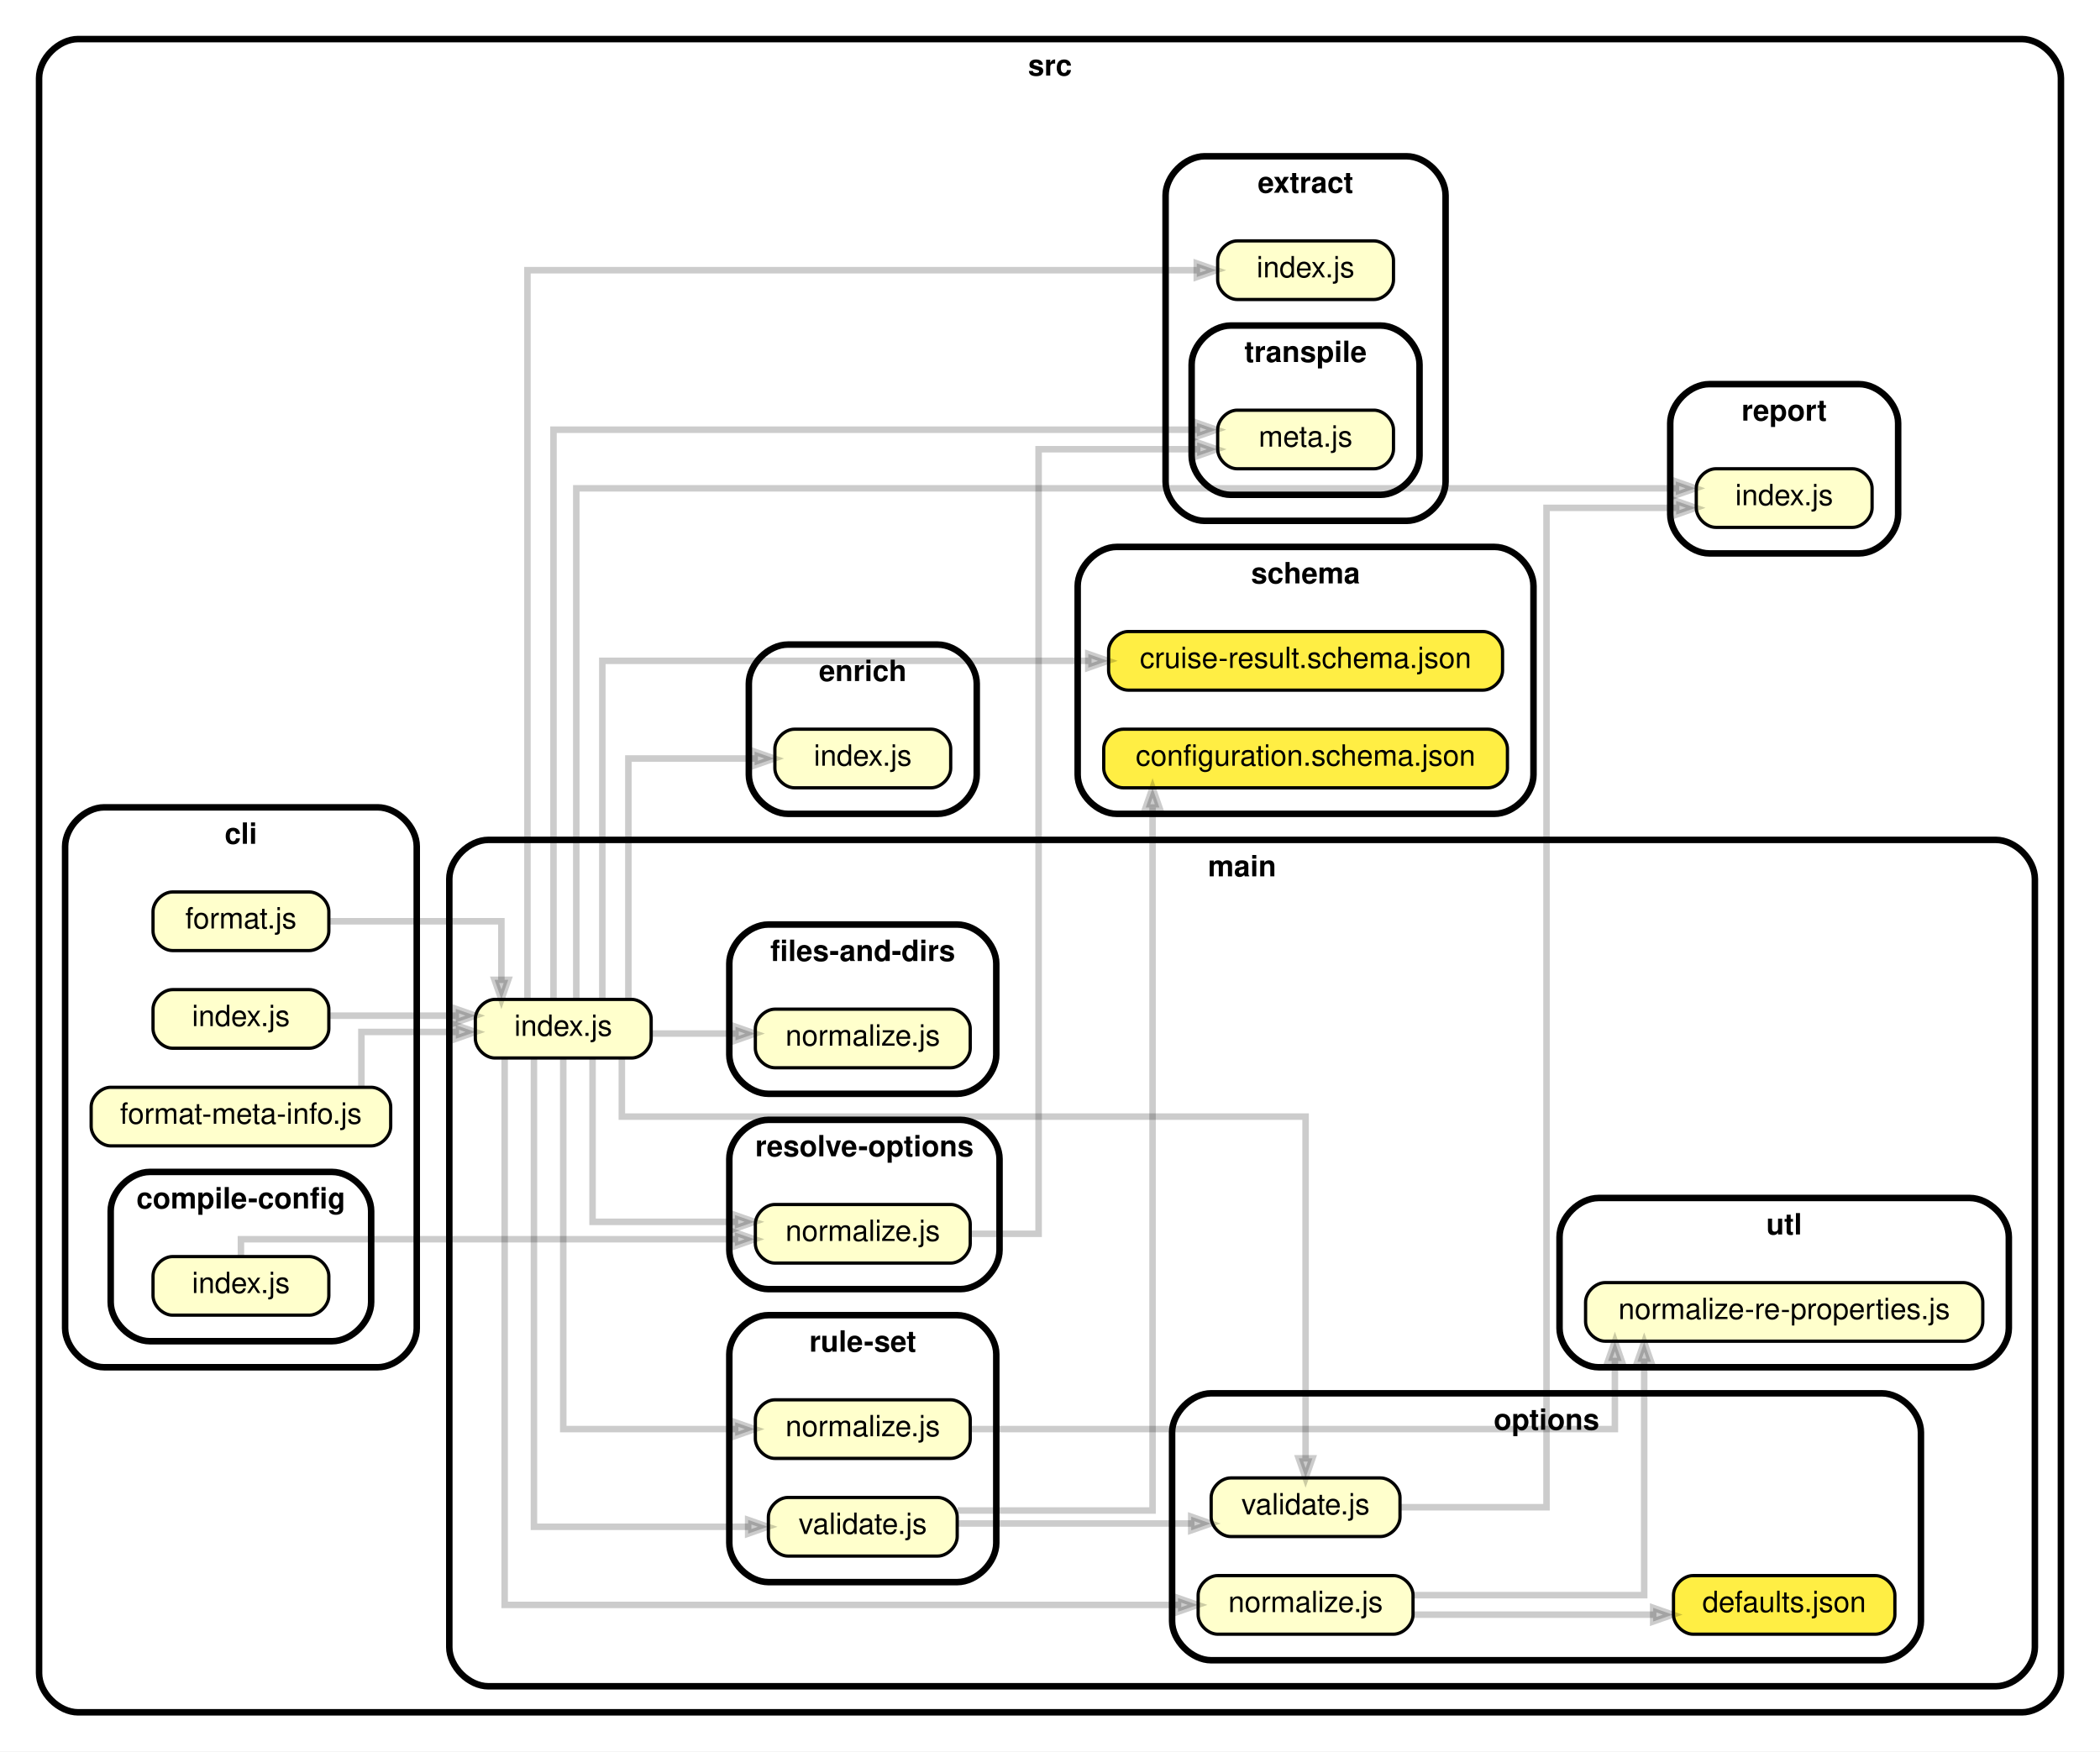
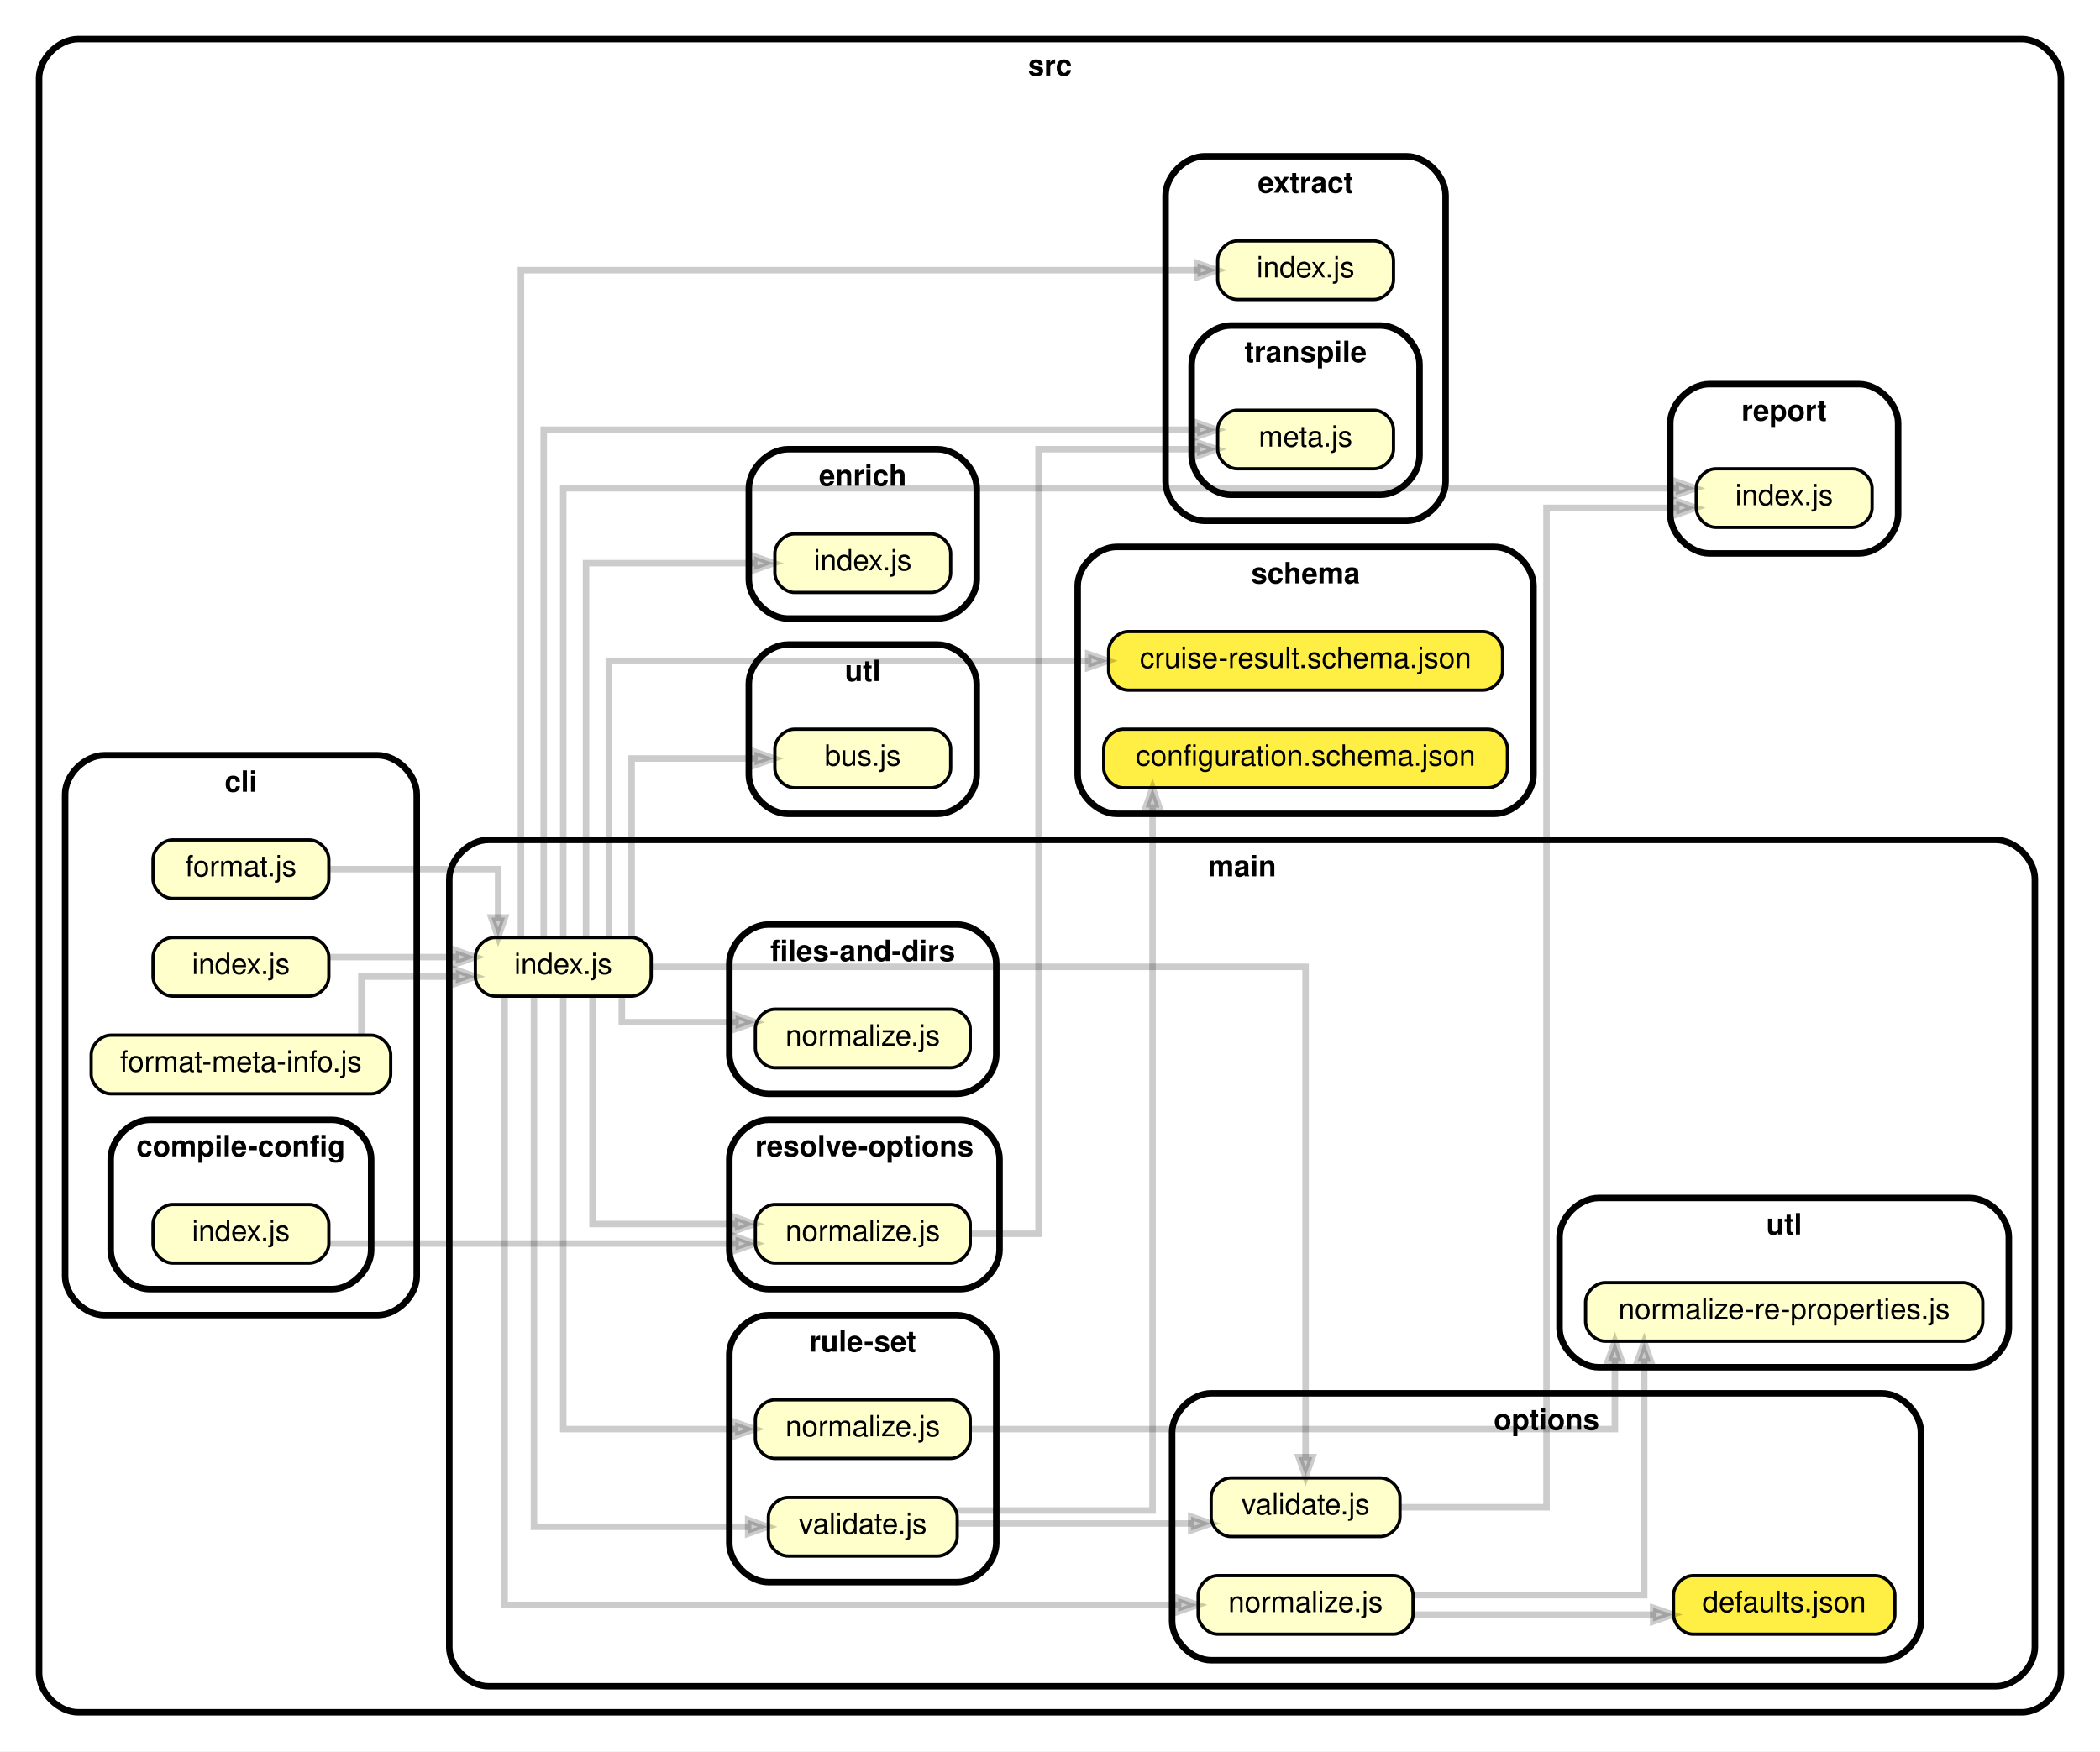
<svg xmlns="http://www.w3.org/2000/svg" xmlns:xlink="http://www.w3.org/1999/xlink" width="645pt" height="538pt" viewBox="0.00 0.00 645.00 538.00">
  <g id="graph0" class="graph" transform="scale(1 1) rotate(0) translate(4 534)">
    <polygon fill="white" stroke="transparent" points="-4,4 -4,-534 641,-534 641,4 -4,4" />
    <g id="clust1" class="cluster">
      <path fill="#ffffff" stroke="black" stroke-width="2" d="M20,-8C20,-8 617,-8 617,-8 623,-8 629,-14 629,-20 629,-20 629,-510 629,-510 629,-516 623,-522 617,-522 617,-522 20,-522 20,-522 14,-522 8,-516 8,-510 8,-510 8,-20 8,-20 8,-14 14,-8 20,-8" />
      <text text-anchor="middle" x="318.5" y="-510.8" font-family="Helvetica,sans-Serif" font-weight="bold" font-size="9.00">src</text>
    </g>
    <g id="clust2" class="cluster">
-       <path fill="#ffffff" stroke="black" stroke-width="2" d="M28,-114C28,-114 112,-114 112,-114 118,-114 124,-120 124,-126 124,-126 124,-274 124,-274 124,-280 118,-286 112,-286 112,-286 28,-286 28,-286 22,-286 16,-280 16,-274 16,-274 16,-126 16,-126 16,-120 22,-114 28,-114" />
-       <text text-anchor="middle" x="70" y="-274.8" font-family="Helvetica,sans-Serif" font-weight="bold" font-size="9.00">cli</text>
+       <path fill="#ffffff" stroke="black" stroke-width="2" d="M28,-130C28,-130 112,-130 112,-130 118,-130 124,-136 124,-142 124,-142 124,-290 124,-290 124,-296 118,-302 112,-302 112,-302 28,-302 28,-302 22,-302 16,-296 16,-290 16,-290 16,-142 16,-142 16,-136 22,-130 28,-130" />
+       <text text-anchor="middle" x="70" y="-290.8" font-family="Helvetica,sans-Serif" font-weight="bold" font-size="9.00">cli</text>
    </g>
    <g id="clust3" class="cluster">
-       <path fill="#ffffff" stroke="black" stroke-width="2" d="M42,-122C42,-122 98,-122 98,-122 104,-122 110,-128 110,-134 110,-134 110,-162 110,-162 110,-168 104,-174 98,-174 98,-174 42,-174 42,-174 36,-174 30,-168 30,-162 30,-162 30,-134 30,-134 30,-128 36,-122 42,-122" />
-       <text text-anchor="middle" x="70" y="-162.8" font-family="Helvetica,sans-Serif" font-weight="bold" font-size="9.00">compile-config</text>
+       <path fill="#ffffff" stroke="black" stroke-width="2" d="M42,-138C42,-138 98,-138 98,-138 104,-138 110,-144 110,-150 110,-150 110,-178 110,-178 110,-184 104,-190 98,-190 98,-190 42,-190 42,-190 36,-190 30,-184 30,-178 30,-178 30,-150 30,-150 30,-144 36,-138 42,-138" />
+       <text text-anchor="middle" x="70" y="-178.8" font-family="Helvetica,sans-Serif" font-weight="bold" font-size="9.00">compile-config</text>
    </g>
    <g id="clust4" class="cluster">
-       <path fill="#ffffff" stroke="black" stroke-width="2" d="M238,-284C238,-284 284,-284 284,-284 290,-284 296,-290 296,-296 296,-296 296,-324 296,-324 296,-330 290,-336 284,-336 284,-336 238,-336 238,-336 232,-336 226,-330 226,-324 226,-324 226,-296 226,-296 226,-290 232,-284 238,-284" />
-       <text text-anchor="middle" x="261" y="-324.8" font-family="Helvetica,sans-Serif" font-weight="bold" font-size="9.00">enrich</text>
+       <path fill="#ffffff" stroke="black" stroke-width="2" d="M238,-344C238,-344 284,-344 284,-344 290,-344 296,-350 296,-356 296,-356 296,-384 296,-384 296,-390 290,-396 284,-396 284,-396 238,-396 238,-396 232,-396 226,-390 226,-384 226,-384 226,-356 226,-356 226,-350 232,-344 238,-344" />
+       <text text-anchor="middle" x="261" y="-384.8" font-family="Helvetica,sans-Serif" font-weight="bold" font-size="9.00">enrich</text>
    </g>
    <g id="clust5" class="cluster">
      <path fill="#ffffff" stroke="black" stroke-width="2" d="M366,-374C366,-374 428,-374 428,-374 434,-374 440,-380 440,-386 440,-386 440,-474 440,-474 440,-480 434,-486 428,-486 428,-486 366,-486 366,-486 360,-486 354,-480 354,-474 354,-474 354,-386 354,-386 354,-380 360,-374 366,-374" />
      <text text-anchor="middle" x="397" y="-474.8" font-family="Helvetica,sans-Serif" font-weight="bold" font-size="9.00">extract</text>
    </g>
    <g id="clust6" class="cluster">
      <path fill="#ffffff" stroke="black" stroke-width="2" d="M374,-382C374,-382 420,-382 420,-382 426,-382 432,-388 432,-394 432,-394 432,-422 432,-422 432,-428 426,-434 420,-434 420,-434 374,-434 374,-434 368,-434 362,-428 362,-422 362,-422 362,-394 362,-394 362,-388 368,-382 374,-382" />
      <text text-anchor="middle" x="397" y="-422.8" font-family="Helvetica,sans-Serif" font-weight="bold" font-size="9.00">transpile</text>
    </g>
    <g id="clust7" class="cluster">
      <path fill="#ffffff" stroke="black" stroke-width="2" d="M146,-16C146,-16 609,-16 609,-16 615,-16 621,-22 621,-28 621,-28 621,-264 621,-264 621,-270 615,-276 609,-276 609,-276 146,-276 146,-276 140,-276 134,-270 134,-264 134,-264 134,-28 134,-28 134,-22 140,-16 146,-16" />
      <text text-anchor="middle" x="377.5" y="-264.8" font-family="Helvetica,sans-Serif" font-weight="bold" font-size="9.00">main</text>
    </g>
    <g id="clust8" class="cluster">
      <path fill="#ffffff" stroke="black" stroke-width="2" d="M232,-198C232,-198 290,-198 290,-198 296,-198 302,-204 302,-210 302,-210 302,-238 302,-238 302,-244 296,-250 290,-250 290,-250 232,-250 232,-250 226,-250 220,-244 220,-238 220,-238 220,-210 220,-210 220,-204 226,-198 232,-198" />
      <text text-anchor="middle" x="261" y="-238.8" font-family="Helvetica,sans-Serif" font-weight="bold" font-size="9.00">files-and-dirs</text>
    </g>
    <g id="clust9" class="cluster">
      <path fill="#ffffff" stroke="black" stroke-width="2" d="M368,-24C368,-24 574,-24 574,-24 580,-24 586,-30 586,-36 586,-36 586,-94 586,-94 586,-100 580,-106 574,-106 574,-106 368,-106 368,-106 362,-106 356,-100 356,-94 356,-94 356,-36 356,-36 356,-30 362,-24 368,-24" />
      <text text-anchor="middle" x="471" y="-94.8" font-family="Helvetica,sans-Serif" font-weight="bold" font-size="9.00">options</text>
    </g>
    <g id="clust10" class="cluster">
      <path fill="#ffffff" stroke="black" stroke-width="2" d="M232,-138C232,-138 291,-138 291,-138 297,-138 303,-144 303,-150 303,-150 303,-178 303,-178 303,-184 297,-190 291,-190 291,-190 232,-190 232,-190 226,-190 220,-184 220,-178 220,-178 220,-150 220,-150 220,-144 226,-138 232,-138" />
      <text text-anchor="middle" x="261.5" y="-178.8" font-family="Helvetica,sans-Serif" font-weight="bold" font-size="9.00">resolve-options</text>
    </g>
    <g id="clust11" class="cluster">
      <path fill="#ffffff" stroke="black" stroke-width="2" d="M232,-48C232,-48 290,-48 290,-48 296,-48 302,-54 302,-60 302,-60 302,-118 302,-118 302,-124 296,-130 290,-130 290,-130 232,-130 232,-130 226,-130 220,-124 220,-118 220,-118 220,-60 220,-60 220,-54 226,-48 232,-48" />
      <text text-anchor="middle" x="261" y="-118.8" font-family="Helvetica,sans-Serif" font-weight="bold" font-size="9.00">rule-set</text>
    </g>
    <g id="clust12" class="cluster">
      <path fill="#ffffff" stroke="black" stroke-width="2" d="M487,-114C487,-114 601,-114 601,-114 607,-114 613,-120 613,-126 613,-126 613,-154 613,-154 613,-160 607,-166 601,-166 601,-166 487,-166 487,-166 481,-166 475,-160 475,-154 475,-154 475,-126 475,-126 475,-120 481,-114 487,-114" />
      <text text-anchor="middle" x="544" y="-154.8" font-family="Helvetica,sans-Serif" font-weight="bold" font-size="9.00">utl</text>
    </g>
    <g id="clust13" class="cluster">
      <path fill="#ffffff" stroke="black" stroke-width="2" d="M521,-364C521,-364 567,-364 567,-364 573,-364 579,-370 579,-376 579,-376 579,-404 579,-404 579,-410 573,-416 567,-416 567,-416 521,-416 521,-416 515,-416 509,-410 509,-404 509,-404 509,-376 509,-376 509,-370 515,-364 521,-364" />
      <text text-anchor="middle" x="544" y="-404.8" font-family="Helvetica,sans-Serif" font-weight="bold" font-size="9.00">report</text>
    </g>
    <g id="clust14" class="cluster">
      <path fill="#ffffff" stroke="black" stroke-width="2" d="M339,-284C339,-284 455,-284 455,-284 461,-284 467,-290 467,-296 467,-296 467,-354 467,-354 467,-360 461,-366 455,-366 455,-366 339,-366 339,-366 333,-366 327,-360 327,-354 327,-354 327,-296 327,-296 327,-290 333,-284 339,-284" />
      <text text-anchor="middle" x="397" y="-354.8" font-family="Helvetica,sans-Serif" font-weight="bold" font-size="9.00">schema</text>
    </g>
+     <g id="clust15" class="cluster">
+       <path fill="#ffffff" stroke="black" stroke-width="2" d="M238,-284C238,-284 284,-284 284,-284 290,-284 296,-290 296,-296 296,-296 296,-324 296,-324 296,-330 290,-336 284,-336 284,-336 238,-336 238,-336 232,-336 226,-330 226,-324 226,-324 226,-296 226,-296 226,-290 232,-284 238,-284" />
+       <text text-anchor="middle" x="261" y="-324.8" font-family="Helvetica,sans-Serif" font-weight="bold" font-size="9.00">utl</text>
+     </g>
    <g id="node1" class="node">
      <g id="a_node1">
        <a xlink:href="src/cli/compile-config/index.js" xlink:title="index.js">
-           <path fill="#ffffcc" stroke="black" d="M91,-148C91,-148 49,-148 49,-148 46,-148 43,-145 43,-142 43,-142 43,-136 43,-136 43,-133 46,-130 49,-130 49,-130 91,-130 91,-130 94,-130 97,-133 97,-136 97,-136 97,-142 97,-142 97,-145 94,-148 91,-148" />
-           <text text-anchor="middle" x="70" y="-136.8" font-family="Helvetica,sans-Serif" font-size="9.00">index.js</text>
+           <path fill="#ffffcc" stroke="black" d="M91,-164C91,-164 49,-164 49,-164 46,-164 43,-161 43,-158 43,-158 43,-152 43,-152 43,-149 46,-146 49,-146 49,-146 91,-146 91,-146 94,-146 97,-149 97,-152 97,-152 97,-158 97,-158 97,-161 94,-164 91,-164" />
+           <text text-anchor="middle" x="70" y="-152.8" font-family="Helvetica,sans-Serif" font-size="9.00">index.js</text>
        </a>
      </g>
    </g>
    <g id="node2" class="node">
      <g id="a_node2">
        <a xlink:href="src/main/resolve-options/normalize.js" xlink:title="normalize.js">
          <path fill="#ffffcc" stroke="black" d="M288,-164C288,-164 234,-164 234,-164 231,-164 228,-161 228,-158 228,-158 228,-152 228,-152 228,-149 231,-146 234,-146 234,-146 288,-146 288,-146 291,-146 294,-149 294,-152 294,-152 294,-158 294,-158 294,-161 291,-164 288,-164" />
          <text text-anchor="middle" x="261" y="-152.8" font-family="Helvetica,sans-Serif" font-size="9.00">normalize.js</text>
        </a>
      </g>
    </g>
    <g id="edge1" class="edge">
-       <path fill="none" stroke="#000000" stroke-width="2" stroke-opacity="0.2" d="M70,-148.16C70,-150.97 70,-153.33 70,-153.33 70,-153.33 221.73,-153.33 221.73,-153.33" />
-       <polygon fill="#000000" fill-opacity="0.2" stroke="#000000" stroke-width="2" stroke-opacity="0.2" points="221.73,-155.43 227.73,-153.33 221.73,-151.23 221.73,-155.43" />
+       <path fill="none" stroke="#000000" stroke-width="2" stroke-opacity="0.2" d="M97.37,-152C97.37,-152 221.91,-152 221.91,-152" />
+       <polygon fill="#000000" fill-opacity="0.2" stroke="#000000" stroke-width="2" stroke-opacity="0.2" points="221.91,-154.1 227.91,-152 221.91,-149.9 221.91,-154.1" />
    </g>
    <g id="node9" class="node">
      <g id="a_node9">
        <a xlink:href="src/extract/transpile/meta.js" xlink:title="meta.js">
          <path fill="#ffffcc" stroke="black" d="M418,-408C418,-408 376,-408 376,-408 373,-408 370,-405 370,-402 370,-402 370,-396 370,-396 370,-393 373,-390 376,-390 376,-390 418,-390 418,-390 421,-390 424,-393 424,-396 424,-396 424,-402 424,-402 424,-405 421,-408 418,-408" />
          <text text-anchor="middle" x="397" y="-396.8" font-family="Helvetica,sans-Serif" font-size="9.00">meta.js</text>
        </a>
      </g>
    </g>
-     <g id="edge19" class="edge">
+     <g id="edge20" class="edge">
      <path fill="none" stroke="#000000" stroke-width="2" stroke-opacity="0.2" d="M294.28,-155C305.39,-155 315,-155 315,-155 315,-155 315,-396 315,-396 315,-396 363.7,-396 363.7,-396" />
      <polygon fill="#000000" fill-opacity="0.2" stroke="#000000" stroke-width="2" stroke-opacity="0.2" points="363.7,-398.1 369.7,-396 363.7,-393.9 363.7,-398.1" />
    </g>
    <g id="node3" class="node">
      <g id="a_node3">
        <a xlink:href="src/cli/format-meta-info.js" xlink:title="format-meta-info.js">
-           <path fill="#ffffcc" stroke="black" d="M110,-200C110,-200 30,-200 30,-200 27,-200 24,-197 24,-194 24,-194 24,-188 24,-188 24,-185 27,-182 30,-182 30,-182 110,-182 110,-182 113,-182 116,-185 116,-188 116,-188 116,-194 116,-194 116,-197 113,-200 110,-200" />
-           <text text-anchor="middle" x="70" y="-188.8" font-family="Helvetica,sans-Serif" font-size="9.00">format-meta-info.js</text>
+           <path fill="#ffffcc" stroke="black" d="M110,-216C110,-216 30,-216 30,-216 27,-216 24,-213 24,-210 24,-210 24,-204 24,-204 24,-201 27,-198 30,-198 30,-198 110,-198 110,-198 113,-198 116,-201 116,-204 116,-204 116,-210 116,-210 116,-213 113,-216 110,-216" />
+           <text text-anchor="middle" x="70" y="-204.8" font-family="Helvetica,sans-Serif" font-size="9.00">format-meta-info.js</text>
        </a>
      </g>
    </g>
    <g id="node4" class="node">
      <g id="a_node4">
        <a xlink:href="src/main/index.js" xlink:title="index.js">
-           <path fill="#ffffcc" stroke="black" d="M190,-227C190,-227 148,-227 148,-227 145,-227 142,-224 142,-221 142,-221 142,-215 142,-215 142,-212 145,-209 148,-209 148,-209 190,-209 190,-209 193,-209 196,-212 196,-215 196,-215 196,-221 196,-221 196,-224 193,-227 190,-227" />
-           <text text-anchor="middle" x="169" y="-215.8" font-family="Helvetica,sans-Serif" font-size="9.00">index.js</text>
+           <path fill="#ffffcc" stroke="black" d="M190,-246C190,-246 148,-246 148,-246 145,-246 142,-243 142,-240 142,-240 142,-234 142,-234 142,-231 145,-228 148,-228 148,-228 190,-228 190,-228 193,-228 196,-231 196,-234 196,-234 196,-240 196,-240 196,-243 193,-246 190,-246" />
+           <text text-anchor="middle" x="169" y="-234.8" font-family="Helvetica,sans-Serif" font-size="9.00">index.js</text>
        </a>
      </g>
    </g>
    <g id="edge2" class="edge">
-       <path fill="none" stroke="#000000" stroke-width="2" stroke-opacity="0.2" d="M107,-200.09C107,-207.59 107,-217 107,-217 107,-217 135.99,-217 135.99,-217" />
-       <polygon fill="#000000" fill-opacity="0.2" stroke="#000000" stroke-width="2" stroke-opacity="0.2" points="135.99,-219.1 141.99,-217 135.99,-214.9 135.99,-219.1" />
-     </g>
-     <g id="edge13" class="edge">
-       <path fill="none" stroke="#000000" stroke-width="2" stroke-opacity="0.2" d="M178,-208.99C178,-192.39 178,-158.67 178,-158.67 178,-158.67 221.72,-158.67 221.72,-158.67" />
-       <polygon fill="#000000" fill-opacity="0.2" stroke="#000000" stroke-width="2" stroke-opacity="0.2" points="221.72,-160.77 227.72,-158.67 221.72,-156.57 221.72,-160.77" />
+       <path fill="none" stroke="#000000" stroke-width="2" stroke-opacity="0.2" d="M107,-216.14C107,-223.97 107,-234 107,-234 107,-234 135.99,-234 135.99,-234" />
+       <polygon fill="#000000" fill-opacity="0.2" stroke="#000000" stroke-width="2" stroke-opacity="0.2" points="135.99,-236.1 141.99,-234 135.99,-231.9 135.99,-236.1" />
+     </g>
+     <g id="edge14" class="edge">
+       <path fill="none" stroke="#000000" stroke-width="2" stroke-opacity="0.2" d="M178,-227.94C178,-207.19 178,-158 178,-158 178,-158 221.72,-158 221.72,-158" />
+       <polygon fill="#000000" fill-opacity="0.2" stroke="#000000" stroke-width="2" stroke-opacity="0.2" points="221.72,-160.1 227.72,-158 221.72,-155.9 221.72,-160.1" />
    </g>
    <g id="node7" class="node">
      <g id="a_node7">
        <a xlink:href="src/enrich/index.js" xlink:title="index.js">
-           <path fill="#ffffcc" stroke="black" d="M282,-310C282,-310 240,-310 240,-310 237,-310 234,-307 234,-304 234,-304 234,-298 234,-298 234,-295 237,-292 240,-292 240,-292 282,-292 282,-292 285,-292 288,-295 288,-298 288,-298 288,-304 288,-304 288,-307 285,-310 282,-310" />
-           <text text-anchor="middle" x="261" y="-298.8" font-family="Helvetica,sans-Serif" font-size="9.00">index.js</text>
+           <path fill="#ffffcc" stroke="black" d="M282,-370C282,-370 240,-370 240,-370 237,-370 234,-367 234,-364 234,-364 234,-358 234,-358 234,-355 237,-352 240,-352 240,-352 282,-352 282,-352 285,-352 288,-355 288,-358 288,-358 288,-364 288,-364 288,-367 285,-370 282,-370" />
+           <text text-anchor="middle" x="261" y="-358.8" font-family="Helvetica,sans-Serif" font-size="9.00">index.js</text>
        </a>
      </g>
    </g>
    <g id="edge5" class="edge">
-       <path fill="none" stroke="#000000" stroke-width="2" stroke-opacity="0.2" d="M189,-227.2C189,-248.81 189,-301 189,-301 189,-301 227.78,-301 227.78,-301" />
-       <polygon fill="#000000" fill-opacity="0.2" stroke="#000000" stroke-width="2" stroke-opacity="0.2" points="227.78,-303.1 233.78,-301 227.78,-298.9 227.78,-303.1" />
+       <path fill="none" stroke="#000000" stroke-width="2" stroke-opacity="0.2" d="M176,-246.32C176,-275.16 176,-361 176,-361 176,-361 227.64,-361 227.64,-361" />
+       <polygon fill="#000000" fill-opacity="0.2" stroke="#000000" stroke-width="2" stroke-opacity="0.2" points="227.64,-363.1 233.64,-361 227.64,-358.9 227.64,-363.1" />
    </g>
    <g id="node8" class="node">
      <g id="a_node8">
        <a xlink:href="src/extract/index.js" xlink:title="index.js">
          <path fill="#ffffcc" stroke="black" d="M418,-460C418,-460 376,-460 376,-460 373,-460 370,-457 370,-454 370,-454 370,-448 370,-448 370,-445 373,-442 376,-442 376,-442 418,-442 418,-442 421,-442 424,-445 424,-448 424,-448 424,-454 424,-454 424,-457 421,-460 418,-460" />
          <text text-anchor="middle" x="397" y="-448.8" font-family="Helvetica,sans-Serif" font-size="9.00">index.js</text>
        </a>
      </g>
    </g>
    <g id="edge6" class="edge">
-       <path fill="none" stroke="#000000" stroke-width="2" stroke-opacity="0.2" d="M158,-227.13C158,-270.21 158,-451 158,-451 158,-451 363.58,-451 363.58,-451" />
-       <polygon fill="#000000" fill-opacity="0.2" stroke="#000000" stroke-width="2" stroke-opacity="0.2" points="363.58,-453.1 369.58,-451 363.58,-448.9 363.58,-453.1" />
+       <path fill="none" stroke="#000000" stroke-width="2" stroke-opacity="0.2" d="M156,-246.2C156,-287.16 156,-451 156,-451 156,-451 363.82,-451 363.82,-451" />
+       <polygon fill="#000000" fill-opacity="0.2" stroke="#000000" stroke-width="2" stroke-opacity="0.2" points="363.82,-453.1 369.82,-451 363.82,-448.9 363.82,-453.1" />
    </g>
    <g id="edge7" class="edge">
-       <path fill="none" stroke="#000000" stroke-width="2" stroke-opacity="0.2" d="M166,-227.12C166,-264.25 166,-402 166,-402 166,-402 363.59,-402 363.59,-402" />
-       <polygon fill="#000000" fill-opacity="0.2" stroke="#000000" stroke-width="2" stroke-opacity="0.2" points="363.59,-404.1 369.59,-402 363.59,-399.9 363.59,-404.1" />
+       <path fill="none" stroke="#000000" stroke-width="2" stroke-opacity="0.2" d="M163,-246.34C163,-281.25 163,-402 163,-402 163,-402 363.7,-402 363.7,-402" />
+       <polygon fill="#000000" fill-opacity="0.2" stroke="#000000" stroke-width="2" stroke-opacity="0.2" points="363.7,-404.1 369.7,-402 363.7,-399.9 363.7,-404.1" />
    </g>
    <g id="node10" class="node">
      <g id="a_node10">
        <a xlink:href="src/main/files-and-dirs/normalize.js" xlink:title="normalize.js">
          <path fill="#ffffcc" stroke="black" d="M288,-224C288,-224 234,-224 234,-224 231,-224 228,-221 228,-218 228,-218 228,-212 228,-212 228,-209 231,-206 234,-206 234,-206 288,-206 288,-206 291,-206 294,-209 294,-212 294,-212 294,-218 294,-218 294,-221 291,-224 288,-224" />
          <text text-anchor="middle" x="261" y="-212.8" font-family="Helvetica,sans-Serif" font-size="9.00">normalize.js</text>
        </a>
      </g>
    </g>
-     <g id="edge10" class="edge">
-       <path fill="none" stroke="#000000" stroke-width="2" stroke-opacity="0.2" d="M196.11,-216.5C196.11,-216.5 221.9,-216.5 221.9,-216.5" />
-       <polygon fill="#000000" fill-opacity="0.2" stroke="#000000" stroke-width="2" stroke-opacity="0.2" points="221.9,-218.6 227.9,-216.5 221.9,-214.4 221.9,-218.6" />
+     <g id="edge11" class="edge">
+       <path fill="none" stroke="#000000" stroke-width="2" stroke-opacity="0.2" d="M187,-227.7C187,-223.74 187,-220 187,-220 187,-220 221.9,-220 221.9,-220" />
+       <polygon fill="#000000" fill-opacity="0.2" stroke="#000000" stroke-width="2" stroke-opacity="0.2" points="221.9,-222.1 227.9,-220 221.9,-217.9 221.9,-222.1" />
    </g>
    <g id="node11" class="node">
      <g id="a_node11">
        <a xlink:href="src/report/index.js" xlink:title="index.js">
          <path fill="#ffffcc" stroke="black" d="M565,-390C565,-390 523,-390 523,-390 520,-390 517,-387 517,-384 517,-384 517,-378 517,-378 517,-375 520,-372 523,-372 523,-372 565,-372 565,-372 568,-372 571,-375 571,-378 571,-378 571,-384 571,-384 571,-387 568,-390 565,-390" />
          <text text-anchor="middle" x="544" y="-378.8" font-family="Helvetica,sans-Serif" font-size="9.00">index.js</text>
        </a>
      </g>
    </g>
    <g id="edge8" class="edge">
-       <path fill="none" stroke="#000000" stroke-width="2" stroke-opacity="0.2" d="M173,-227.4C173,-262.52 173,-384 173,-384 173,-384 510.72,-384 510.72,-384" />
-       <polygon fill="#000000" fill-opacity="0.2" stroke="#000000" stroke-width="2" stroke-opacity="0.2" points="510.72,-386.1 516.72,-384 510.72,-381.9 510.72,-386.1" />
+       <path fill="none" stroke="#000000" stroke-width="2" stroke-opacity="0.2" d="M169,-246.2C169,-278.38 169,-384 169,-384 169,-384 510.73,-384 510.73,-384" />
+       <polygon fill="#000000" fill-opacity="0.2" stroke="#000000" stroke-width="2" stroke-opacity="0.2" points="510.73,-386.1 516.73,-384 510.73,-381.9 510.73,-386.1" />
    </g>
    <g id="node12" class="node">
      <g id="a_node12">
        <a xlink:href="src/schema/cruise-result.schema.json" xlink:title="cruise-result.schema.json">
          <path fill="#ffee44" stroke="black" d="M451.5,-340C451.5,-340 342.5,-340 342.5,-340 339.5,-340 336.5,-337 336.5,-334 336.5,-334 336.5,-328 336.5,-328 336.5,-325 339.5,-322 342.5,-322 342.5,-322 451.5,-322 451.5,-322 454.5,-322 457.5,-325 457.5,-328 457.5,-328 457.5,-334 457.5,-334 457.5,-337 454.5,-340 451.5,-340" />
          <text text-anchor="middle" x="397" y="-328.8" font-family="Helvetica,sans-Serif" font-size="9.00">cruise-result.schema.json</text>
        </a>
      </g>
    </g>
    <g id="edge9" class="edge">
-       <path fill="none" stroke="#000000" stroke-width="2" stroke-opacity="0.2" d="M181,-227.25C181,-254.23 181,-331 181,-331 181,-331 330.26,-331 330.26,-331" />
-       <polygon fill="#000000" fill-opacity="0.2" stroke="#000000" stroke-width="2" stroke-opacity="0.2" points="330.26,-333.1 336.26,-331 330.26,-328.9 330.26,-333.1" />
+       <path fill="none" stroke="#000000" stroke-width="2" stroke-opacity="0.2" d="M183,-246.01C183,-269.54 183,-331 183,-331 183,-331 330.25,-331 330.25,-331" />
+       <polygon fill="#000000" fill-opacity="0.2" stroke="#000000" stroke-width="2" stroke-opacity="0.2" points="330.25,-333.1 336.25,-331 330.25,-328.9 330.25,-333.1" />
    </g>
    <g id="node13" class="node">
      <g id="a_node13">
+         <a xlink:href="src/utl/bus.js" xlink:title="bus.js">
+           <path fill="#ffffcc" stroke="black" d="M282,-310C282,-310 240,-310 240,-310 237,-310 234,-307 234,-304 234,-304 234,-298 234,-298 234,-295 237,-292 240,-292 240,-292 282,-292 282,-292 285,-292 288,-295 288,-298 288,-298 288,-304 288,-304 288,-307 285,-310 282,-310" />
+           <text text-anchor="middle" x="261" y="-298.8" font-family="Helvetica,sans-Serif" font-size="9.00">bus.js</text>
+         </a>
+       </g>
+     </g>
+     <g id="edge10" class="edge">
+       <path fill="none" stroke="#000000" stroke-width="2" stroke-opacity="0.2" d="M190,-246.17C190,-263.87 190,-301 190,-301 190,-301 227.75,-301 227.75,-301" />
+       <polygon fill="#000000" fill-opacity="0.2" stroke="#000000" stroke-width="2" stroke-opacity="0.2" points="227.75,-303.1 233.75,-301 227.75,-298.9 227.75,-303.1" />
+     </g>
+     <g id="node14" class="node">
+       <g id="a_node14">
        <a xlink:href="src/main/options/normalize.js" xlink:title="normalize.js">
          <path fill="#ffffcc" stroke="black" d="M424,-50C424,-50 370,-50 370,-50 367,-50 364,-47 364,-44 364,-44 364,-38 364,-38 364,-35 367,-32 370,-32 370,-32 424,-32 424,-32 427,-32 430,-35 430,-38 430,-38 430,-44 430,-44 430,-47 427,-50 424,-50" />
          <text text-anchor="middle" x="397" y="-38.8" font-family="Helvetica,sans-Serif" font-size="9.00">normalize.js</text>
        </a>
      </g>
    </g>
-     <g id="edge11" class="edge">
-       <path fill="none" stroke="#000000" stroke-width="2" stroke-opacity="0.2" d="M151,-208.98C151,-172.91 151,-41 151,-41 151,-41 357.82,-41 357.82,-41" />
+     <g id="edge12" class="edge">
+       <path fill="none" stroke="#000000" stroke-width="2" stroke-opacity="0.2" d="M151,-227.81C151,-189.06 151,-41 151,-41 151,-41 357.82,-41 357.82,-41" />
      <polygon fill="#000000" fill-opacity="0.2" stroke="#000000" stroke-width="2" stroke-opacity="0.2" points="357.82,-43.1 363.82,-41 357.82,-38.9 357.82,-43.1" />
    </g>
-     <g id="node14" class="node">
-       <g id="a_node14">
+     <g id="node15" class="node">
+       <g id="a_node15">
        <a xlink:href="src/main/options/validate.js" xlink:title="validate.js">
          <path fill="#ffffcc" stroke="black" d="M420,-80C420,-80 374,-80 374,-80 371,-80 368,-77 368,-74 368,-74 368,-68 368,-68 368,-65 371,-62 374,-62 374,-62 420,-62 420,-62 423,-62 426,-65 426,-68 426,-68 426,-74 426,-74 426,-77 423,-80 420,-80" />
          <text text-anchor="middle" x="397" y="-68.8" font-family="Helvetica,sans-Serif" font-size="9.00">validate.js</text>
        </a>
      </g>
    </g>
-     <g id="edge12" class="edge">
-       <path fill="none" stroke="#000000" stroke-width="2" stroke-opacity="0.2" d="M187,-208.86C187,-201.03 187,-191 187,-191 187,-191 397,-191 397,-191 397,-191 397,-86.02 397,-86.02" />
-       <polygon fill="#000000" fill-opacity="0.2" stroke="#000000" stroke-width="2" stroke-opacity="0.2" points="399.1,-86.02 397,-80.02 394.9,-86.02 399.1,-86.02" />
-     </g>
-     <g id="node15" class="node">
-       <g id="a_node15">
+     <g id="edge13" class="edge">
+       <path fill="none" stroke="#000000" stroke-width="2" stroke-opacity="0.2" d="M196.05,-237C256.44,-237 397,-237 397,-237 397,-237 397,-86.4 397,-86.4" />
+       <polygon fill="#000000" fill-opacity="0.2" stroke="#000000" stroke-width="2" stroke-opacity="0.2" points="399.1,-86.4 397,-80.4 394.9,-86.4 399.1,-86.4" />
+     </g>
+     <g id="node16" class="node">
+       <g id="a_node16">
        <a xlink:href="src/main/rule-set/normalize.js" xlink:title="normalize.js">
          <path fill="#ffffcc" stroke="black" d="M288,-104C288,-104 234,-104 234,-104 231,-104 228,-101 228,-98 228,-98 228,-92 228,-92 228,-89 231,-86 234,-86 234,-86 288,-86 288,-86 291,-86 294,-89 294,-92 294,-92 294,-98 294,-98 294,-101 291,-104 288,-104" />
          <text text-anchor="middle" x="261" y="-92.8" font-family="Helvetica,sans-Serif" font-size="9.00">normalize.js</text>
        </a>
      </g>
    </g>
-     <g id="edge14" class="edge">
-       <path fill="none" stroke="#000000" stroke-width="2" stroke-opacity="0.2" d="M169,-208.76C169,-180.15 169,-95 169,-95 169,-95 221.79,-95 221.79,-95" />
+     <g id="edge15" class="edge">
+       <path fill="none" stroke="#000000" stroke-width="2" stroke-opacity="0.2" d="M169,-227.68C169,-196.09 169,-95 169,-95 169,-95 221.79,-95 221.79,-95" />
      <polygon fill="#000000" fill-opacity="0.2" stroke="#000000" stroke-width="2" stroke-opacity="0.2" points="221.79,-97.1 227.79,-95 221.79,-92.9 221.79,-97.1" />
    </g>
-     <g id="node16" class="node">
-       <g id="a_node16">
+     <g id="node17" class="node">
+       <g id="a_node17">
        <a xlink:href="src/main/rule-set/validate.js" xlink:title="validate.js">
          <path fill="#ffffcc" stroke="black" d="M284,-74C284,-74 238,-74 238,-74 235,-74 232,-71 232,-68 232,-68 232,-62 232,-62 232,-59 235,-56 238,-56 238,-56 284,-56 284,-56 287,-56 290,-59 290,-62 290,-62 290,-68 290,-68 290,-71 287,-74 284,-74" />
          <text text-anchor="middle" x="261" y="-62.8" font-family="Helvetica,sans-Serif" font-size="9.00">validate.js</text>
        </a>
      </g>
    </g>
-     <g id="edge15" class="edge">
-       <path fill="none" stroke="#000000" stroke-width="2" stroke-opacity="0.2" d="M160,-208.89C160,-175.95 160,-65 160,-65 160,-65 225.79,-65 225.79,-65" />
+     <g id="edge16" class="edge">
+       <path fill="none" stroke="#000000" stroke-width="2" stroke-opacity="0.2" d="M160,-227.75C160,-192.03 160,-65 160,-65 160,-65 225.79,-65 225.79,-65" />
      <polygon fill="#000000" fill-opacity="0.2" stroke="#000000" stroke-width="2" stroke-opacity="0.2" points="225.79,-67.1 231.79,-65 225.79,-62.9 225.79,-67.1" />
    </g>
    <g id="node5" class="node">
      <g id="a_node5">
        <a xlink:href="src/cli/format.js" xlink:title="format.js">
-           <path fill="#ffffcc" stroke="black" d="M91,-260C91,-260 49,-260 49,-260 46,-260 43,-257 43,-254 43,-254 43,-248 43,-248 43,-245 46,-242 49,-242 49,-242 91,-242 91,-242 94,-242 97,-245 97,-248 97,-248 97,-254 97,-254 97,-257 94,-260 91,-260" />
-           <text text-anchor="middle" x="70" y="-248.8" font-family="Helvetica,sans-Serif" font-size="9.00">format.js</text>
+           <path fill="#ffffcc" stroke="black" d="M91,-276C91,-276 49,-276 49,-276 46,-276 43,-273 43,-270 43,-270 43,-264 43,-264 43,-261 46,-258 49,-258 49,-258 91,-258 91,-258 94,-258 97,-261 97,-264 97,-264 97,-270 97,-270 97,-273 94,-276 91,-276" />
+           <text text-anchor="middle" x="70" y="-264.8" font-family="Helvetica,sans-Serif" font-size="9.00">format.js</text>
        </a>
      </g>
    </g>
    <g id="edge3" class="edge">
-       <path fill="none" stroke="#000000" stroke-width="2" stroke-opacity="0.2" d="M97.08,-251C120.29,-251 150,-251 150,-251 150,-251 150,-233.02 150,-233.02" />
-       <polygon fill="#000000" fill-opacity="0.2" stroke="#000000" stroke-width="2" stroke-opacity="0.2" points="152.1,-233.02 150,-227.02 147.9,-233.02 152.1,-233.02" />
+       <path fill="none" stroke="#000000" stroke-width="2" stroke-opacity="0.2" d="M97.19,-267C120.04,-267 149,-267 149,-267 149,-267 149,-252.16 149,-252.16" />
+       <polygon fill="#000000" fill-opacity="0.2" stroke="#000000" stroke-width="2" stroke-opacity="0.2" points="151.1,-252.16 149,-246.16 146.9,-252.16 151.1,-252.16" />
    </g>
    <g id="node6" class="node">
      <g id="a_node6">
        <a xlink:href="src/cli/index.js" xlink:title="index.js">
-           <path fill="#ffffcc" stroke="black" d="M91,-230C91,-230 49,-230 49,-230 46,-230 43,-227 43,-224 43,-224 43,-218 43,-218 43,-215 46,-212 49,-212 49,-212 91,-212 91,-212 94,-212 97,-215 97,-218 97,-218 97,-224 97,-224 97,-227 94,-230 91,-230" />
-           <text text-anchor="middle" x="70" y="-218.8" font-family="Helvetica,sans-Serif" font-size="9.00">index.js</text>
+           <path fill="#ffffcc" stroke="black" d="M91,-246C91,-246 49,-246 49,-246 46,-246 43,-243 43,-240 43,-240 43,-234 43,-234 43,-231 46,-228 49,-228 49,-228 91,-228 91,-228 94,-228 97,-231 97,-234 97,-234 97,-240 97,-240 97,-243 94,-246 91,-246" />
+           <text text-anchor="middle" x="70" y="-234.8" font-family="Helvetica,sans-Serif" font-size="9.00">index.js</text>
        </a>
      </g>
    </g>
    <g id="edge4" class="edge">
-       <path fill="none" stroke="#000000" stroke-width="2" stroke-opacity="0.2" d="M97.05,-222C97.05,-222 135.98,-222 135.98,-222" />
-       <polygon fill="#000000" fill-opacity="0.2" stroke="#000000" stroke-width="2" stroke-opacity="0.2" points="135.98,-224.1 141.98,-222 135.98,-219.9 135.98,-224.1" />
-     </g>
-     <g id="node17" class="node">
-       <g id="a_node17">
+       <path fill="none" stroke="#000000" stroke-width="2" stroke-opacity="0.2" d="M97.05,-240C97.05,-240 135.98,-240 135.98,-240" />
+       <polygon fill="#000000" fill-opacity="0.2" stroke="#000000" stroke-width="2" stroke-opacity="0.2" points="135.98,-242.1 141.98,-240 135.98,-237.9 135.98,-242.1" />
+     </g>
+     <g id="node18" class="node">
+       <g id="a_node18">
        <a xlink:href="src/main/options/defaults.json" xlink:title="defaults.json">
          <path fill="#ffee44" stroke="black" d="M572,-50C572,-50 516,-50 516,-50 513,-50 510,-47 510,-44 510,-44 510,-38 510,-38 510,-35 513,-32 516,-32 516,-32 572,-32 572,-32 575,-32 578,-35 578,-38 578,-38 578,-44 578,-44 578,-47 575,-50 572,-50" />
          <text text-anchor="middle" x="544" y="-38.8" font-family="Helvetica,sans-Serif" font-size="9.00">defaults.json</text>
        </a>
      </g>
    </g>
-     <g id="edge17" class="edge">
+     <g id="edge18" class="edge">
      <path fill="none" stroke="#000000" stroke-width="2" stroke-opacity="0.2" d="M430.36,-38C430.36,-38 503.76,-38 503.76,-38" />
      <polygon fill="#000000" fill-opacity="0.2" stroke="#000000" stroke-width="2" stroke-opacity="0.2" points="503.76,-40.1 509.76,-38 503.76,-35.9 503.76,-40.1" />
    </g>
-     <g id="node18" class="node">
-       <g id="a_node18">
+     <g id="node19" class="node">
+       <g id="a_node19">
        <a xlink:href="src/main/utl/normalize-re-properties.js" xlink:title="normalize-re-properties.js">
          <path fill="#ffffcc" stroke="black" d="M599,-140C599,-140 489,-140 489,-140 486,-140 483,-137 483,-134 483,-134 483,-128 483,-128 483,-125 486,-122 489,-122 489,-122 599,-122 599,-122 602,-122 605,-125 605,-128 605,-128 605,-134 605,-134 605,-137 602,-140 599,-140" />
          <text text-anchor="middle" x="544" y="-128.8" font-family="Helvetica,sans-Serif" font-size="9.00">normalize-re-properties.js</text>
        </a>
      </g>
    </g>
-     <g id="edge16" class="edge">
+     <g id="edge17" class="edge">
      <path fill="none" stroke="#000000" stroke-width="2" stroke-opacity="0.2" d="M430.19,-44C460.63,-44 501,-44 501,-44 501,-44 501,-115.69 501,-115.69" />
      <polygon fill="#000000" fill-opacity="0.2" stroke="#000000" stroke-width="2" stroke-opacity="0.2" points="498.9,-115.69 501,-121.69 503.1,-115.69 498.9,-115.69" />
    </g>
-     <g id="edge18" class="edge">
+     <g id="edge19" class="edge">
      <path fill="none" stroke="#000000" stroke-width="2" stroke-opacity="0.2" d="M426.25,-71C446.93,-71 471,-71 471,-71 471,-71 471,-378 471,-378 471,-378 510.82,-378 510.82,-378" />
      <polygon fill="#000000" fill-opacity="0.2" stroke="#000000" stroke-width="2" stroke-opacity="0.2" points="510.82,-380.1 516.82,-378 510.82,-375.9 510.82,-380.1" />
    </g>
-     <g id="edge20" class="edge">
+     <g id="edge21" class="edge">
      <path fill="none" stroke="#000000" stroke-width="2" stroke-opacity="0.2" d="M294.1,-95C357.97,-95 492,-95 492,-95 492,-95 492,-115.92 492,-115.92" />
      <polygon fill="#000000" fill-opacity="0.2" stroke="#000000" stroke-width="2" stroke-opacity="0.2" points="489.9,-115.92 492,-121.92 494.1,-115.92 489.9,-115.92" />
    </g>
-     <g id="edge22" class="edge">
+     <g id="edge23" class="edge">
      <path fill="none" stroke="#000000" stroke-width="2" stroke-opacity="0.2" d="M290.18,-66C290.18,-66 361.87,-66 361.87,-66" />
      <polygon fill="#000000" fill-opacity="0.2" stroke="#000000" stroke-width="2" stroke-opacity="0.2" points="361.87,-68.1 367.87,-66 361.87,-63.9 361.87,-68.1" />
    </g>
-     <g id="node19" class="node">
-       <g id="a_node19">
+     <g id="node20" class="node">
+       <g id="a_node20">
        <a xlink:href="src/schema/configuration.schema.json" xlink:title="configuration.schema.json">
          <path fill="#ffee44" stroke="black" d="M453,-310C453,-310 341,-310 341,-310 338,-310 335,-307 335,-304 335,-304 335,-298 335,-298 335,-295 338,-292 341,-292 341,-292 453,-292 453,-292 456,-292 459,-295 459,-298 459,-298 459,-304 459,-304 459,-307 456,-310 453,-310" />
          <text text-anchor="middle" x="397" y="-298.8" font-family="Helvetica,sans-Serif" font-size="9.00">configuration.schema.json</text>
        </a>
      </g>
    </g>
-     <g id="edge21" class="edge">
+     <g id="edge22" class="edge">
      <path fill="none" stroke="#000000" stroke-width="2" stroke-opacity="0.2" d="M290.14,-70C316.1,-70 350,-70 350,-70 350,-70 350,-285.94 350,-285.94" />
      <polygon fill="#000000" fill-opacity="0.2" stroke="#000000" stroke-width="2" stroke-opacity="0.2" points="347.9,-285.94 350,-291.94 352.1,-285.94 347.9,-285.94" />
    </g>
  </g>
</svg>
